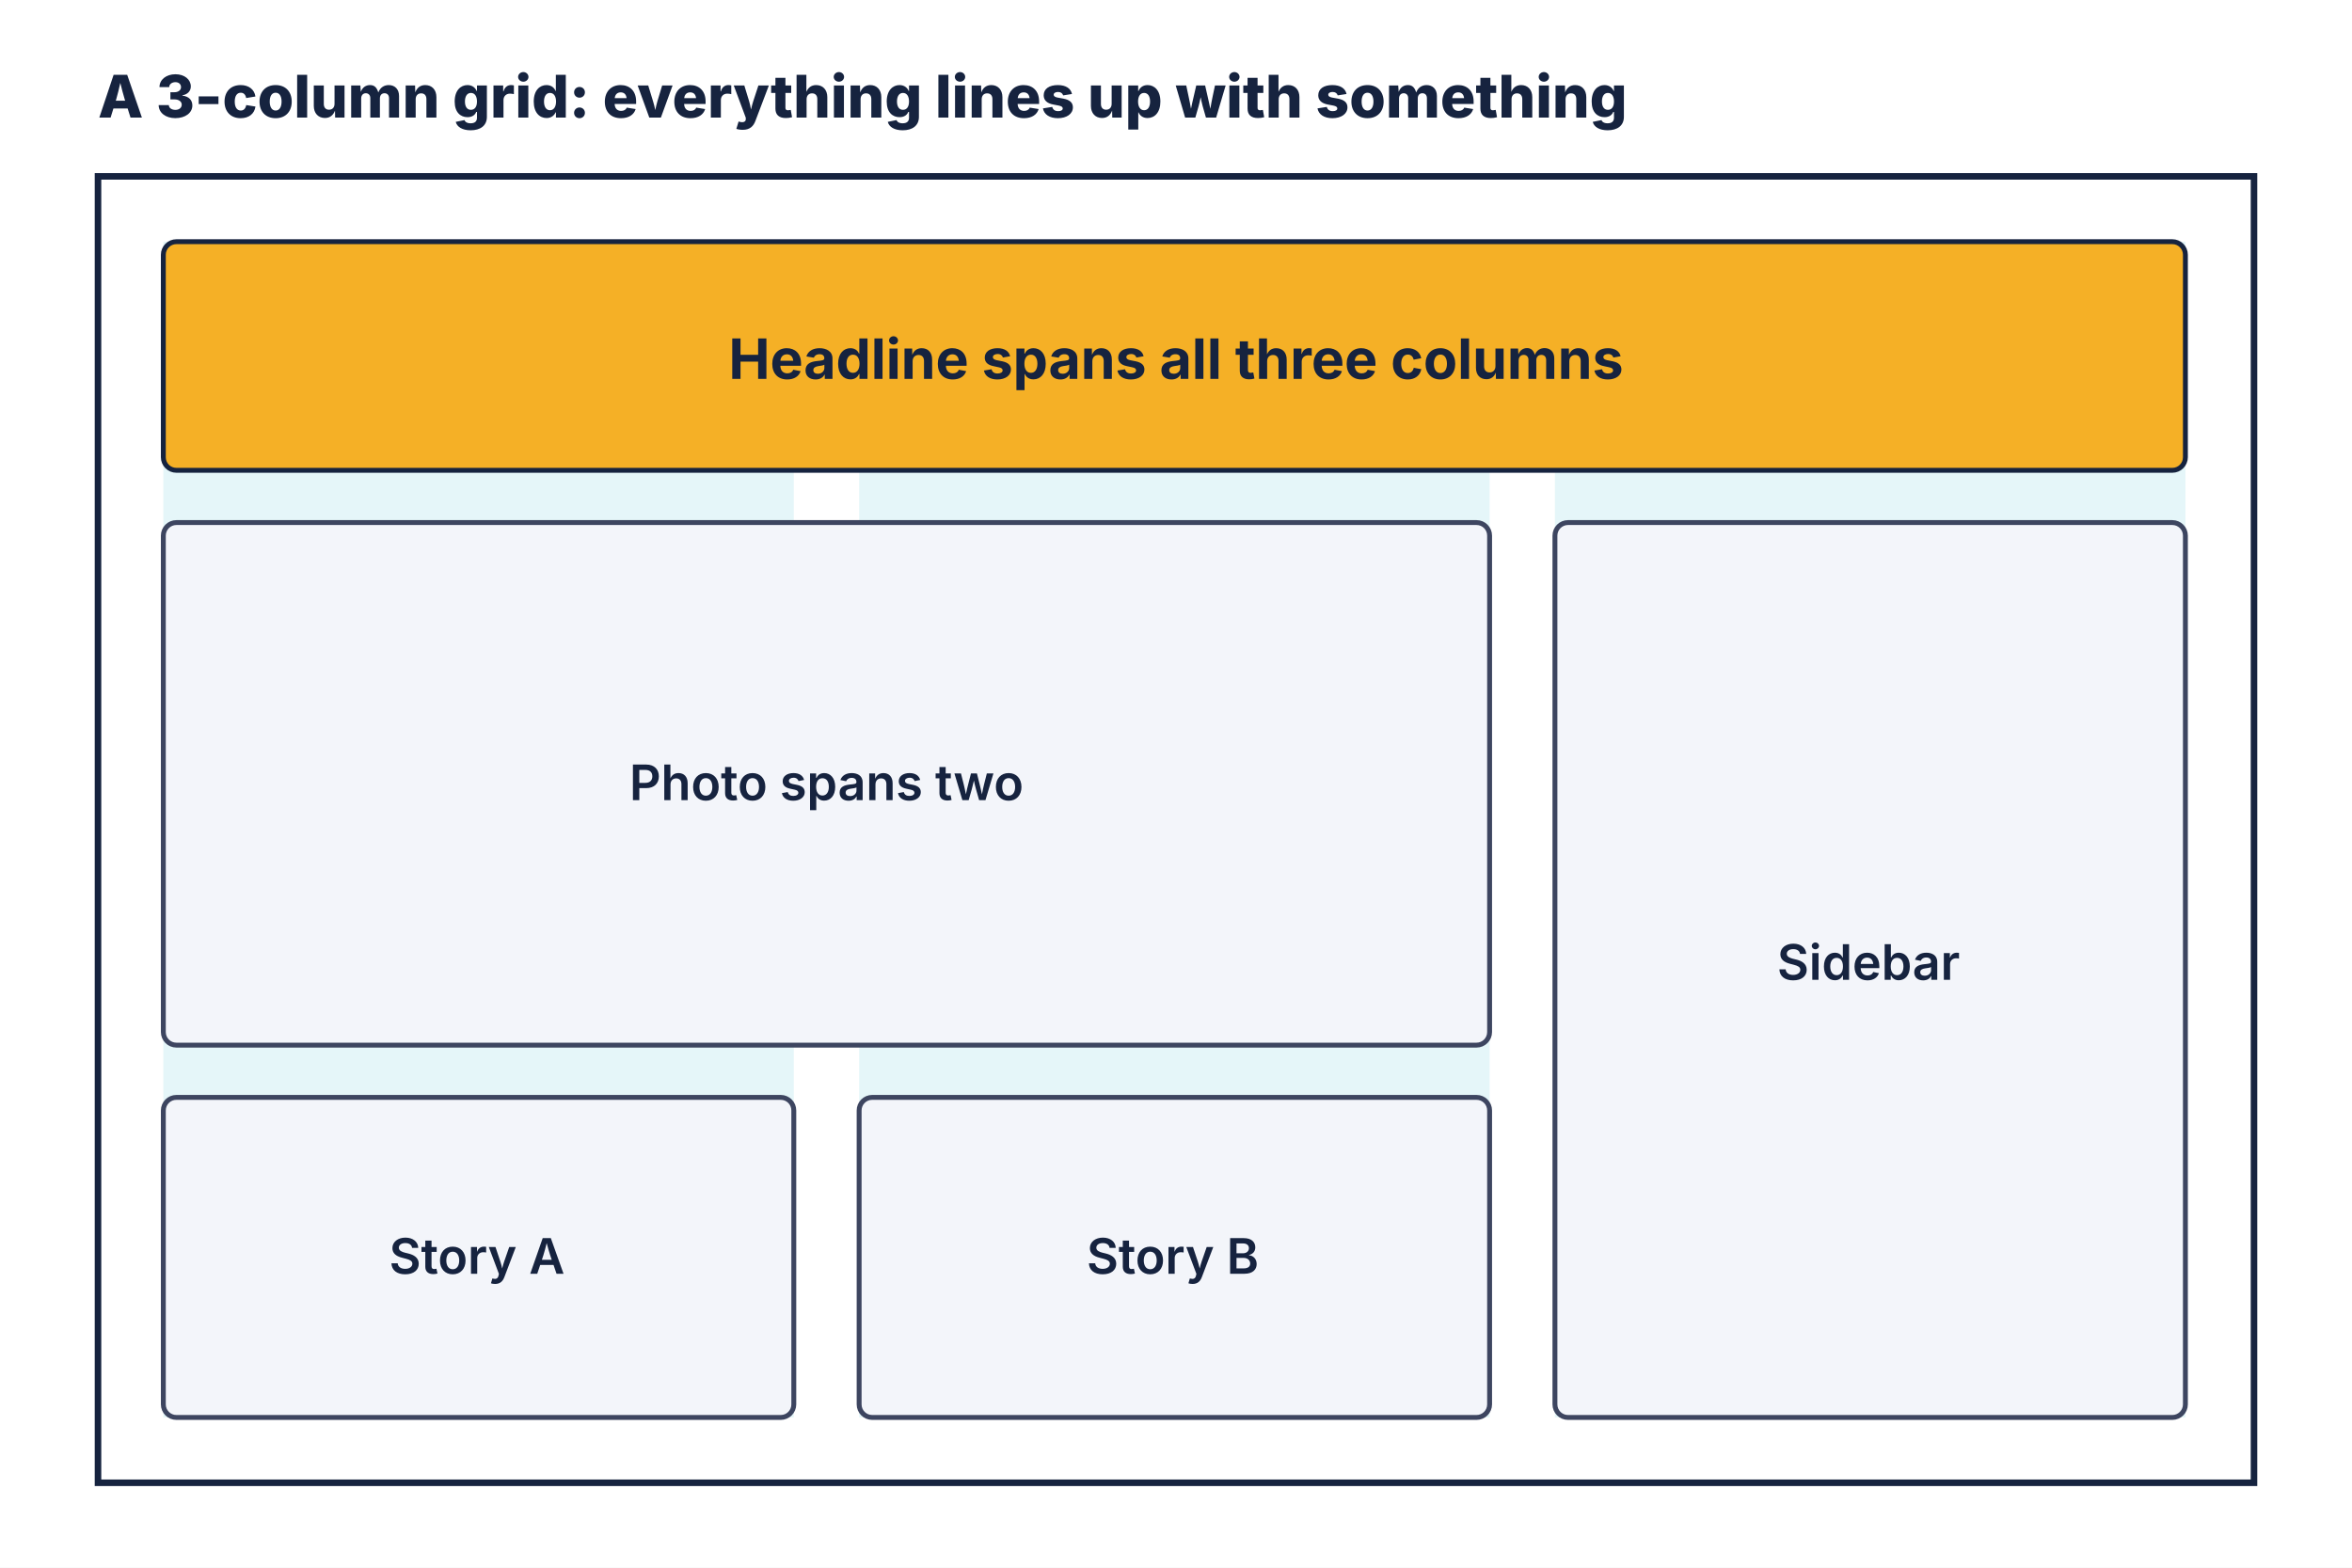
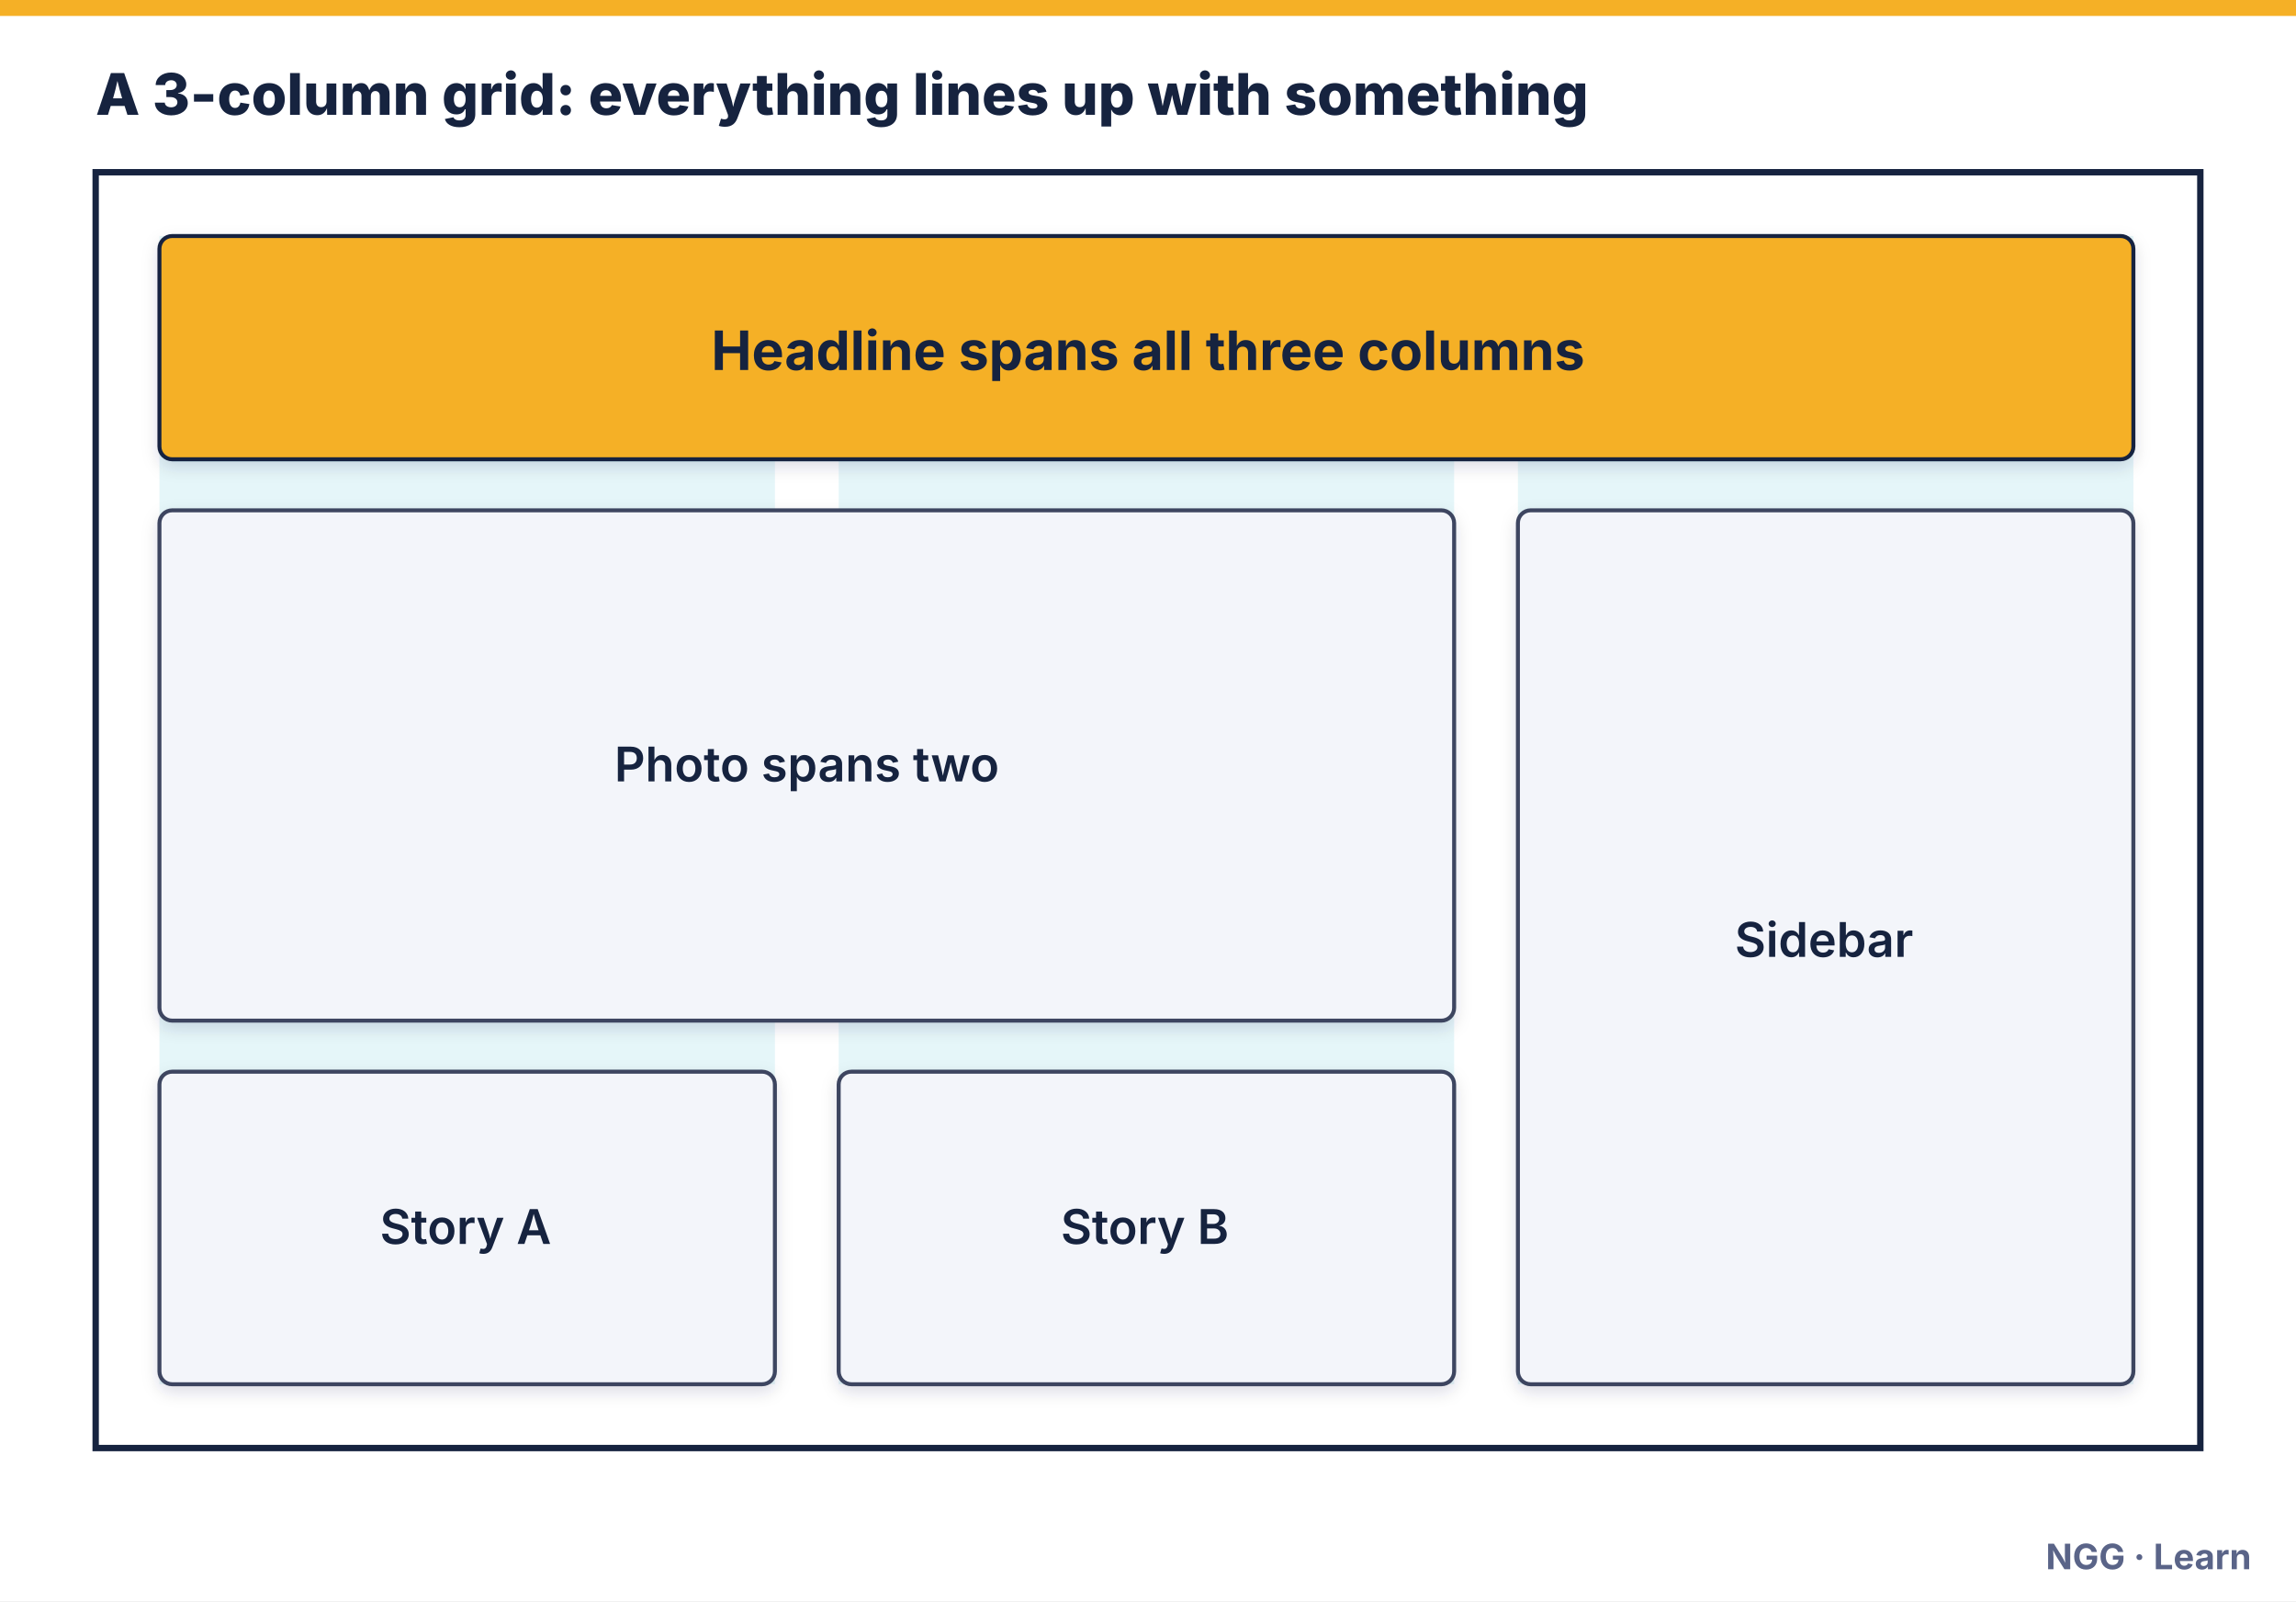
- <svg xmlns="http://www.w3.org/2000/svg" viewBox="0 0 720 480" width="720" height="480" role="img" aria-labelledby="t d">
-   <rect width="720" height="480" fill="#ffffff" />
+ <svg xmlns="http://www.w3.org/2000/svg" viewBox="0 0 720 502" width="720" height="502" role="img" aria-labelledby="t d">
+   <defs>
+     <filter id="sh" x="-8%" y="-8%" width="116%" height="130%">
+       <feDropShadow dx="0" dy="2" stdDeviation="2.4" flood-color="#16233f" flood-opacity=".13" />
+     </filter>
+   </defs>
+   <rect width="720" height="502" fill="#ffffff" />
+   <rect width="720" height="5" fill="#f5b026" />
  <g style="font-family:'Inter','Segoe UI',Arial,sans-serif">
    <text x="30" y="36" font-size="18" font-weight="800" fill="#16233f" text-anchor="start">A 3-column grid: everything lines up with something</text>
    <rect x="30" y="54" width="660" height="400" fill="#ffffff" stroke="#16233f" stroke-width="2" />
    <rect x="50" y="74" width="193" height="360" fill="#20b2c9" opacity=".12" />
    <rect x="263" y="74" width="193" height="360" fill="#20b2c9" opacity=".12" />
    <rect x="476" y="74" width="193" height="360" fill="#20b2c9" opacity=".12" />
-     <rect x="50" y="74" width="619" height="70" rx="4" fill="#f5b026" stroke="#16233f" stroke-width="1.5" />
+     <rect x="50" y="74" width="619" height="70" rx="4" fill="#f5b026" stroke="#16233f" stroke-width="1.25" filter="url(#sh)" />
    <text x="360" y="116" font-size="17" font-weight="700" fill="#16233f" text-anchor="middle">Headline spans all three columns</text>
-     <rect x="50" y="160" width="406" height="160" rx="4" fill="#f3f5fa" stroke="#3d4560" stroke-width="1.5" />
+     <rect x="50" y="160" width="406" height="160" rx="4" fill="#f3f5fa" stroke="#3d4560" stroke-width="1.25" filter="url(#sh)" />
    <text x="253" y="245" font-size="15" font-weight="600" fill="#16233f" text-anchor="middle">Photo spans two</text>
-     <rect x="476" y="160" width="193" height="274" rx="4" fill="#f3f5fa" stroke="#3d4560" stroke-width="1.5" />
+     <rect x="476" y="160" width="193" height="274" rx="4" fill="#f3f5fa" stroke="#3d4560" stroke-width="1.25" filter="url(#sh)" />
    <text x="572" y="300" font-size="15" font-weight="600" fill="#16233f" text-anchor="middle">Sidebar</text>
-     <rect x="50" y="336" width="193" height="98" rx="4" fill="#f3f5fa" stroke="#3d4560" stroke-width="1.5" />
+     <rect x="50" y="336" width="193" height="98" rx="4" fill="#f3f5fa" stroke="#3d4560" stroke-width="1.25" filter="url(#sh)" />
    <text x="146" y="390" font-size="15" font-weight="600" fill="#16233f" text-anchor="middle">Story A</text>
-     <rect x="263" y="336" width="193" height="98" rx="4" fill="#f3f5fa" stroke="#3d4560" stroke-width="1.5" />
+     <rect x="263" y="336" width="193" height="98" rx="4" fill="#f3f5fa" stroke="#3d4560" stroke-width="1.25" filter="url(#sh)" />
    <text x="359" y="390" font-size="15" font-weight="600" fill="#16233f" text-anchor="middle">Story B</text>
+     <text x="706" y="492" font-size="11" font-weight="700" fill="#5a6488" text-anchor="end">NGG · Learn</text>
  </g>
</svg>
